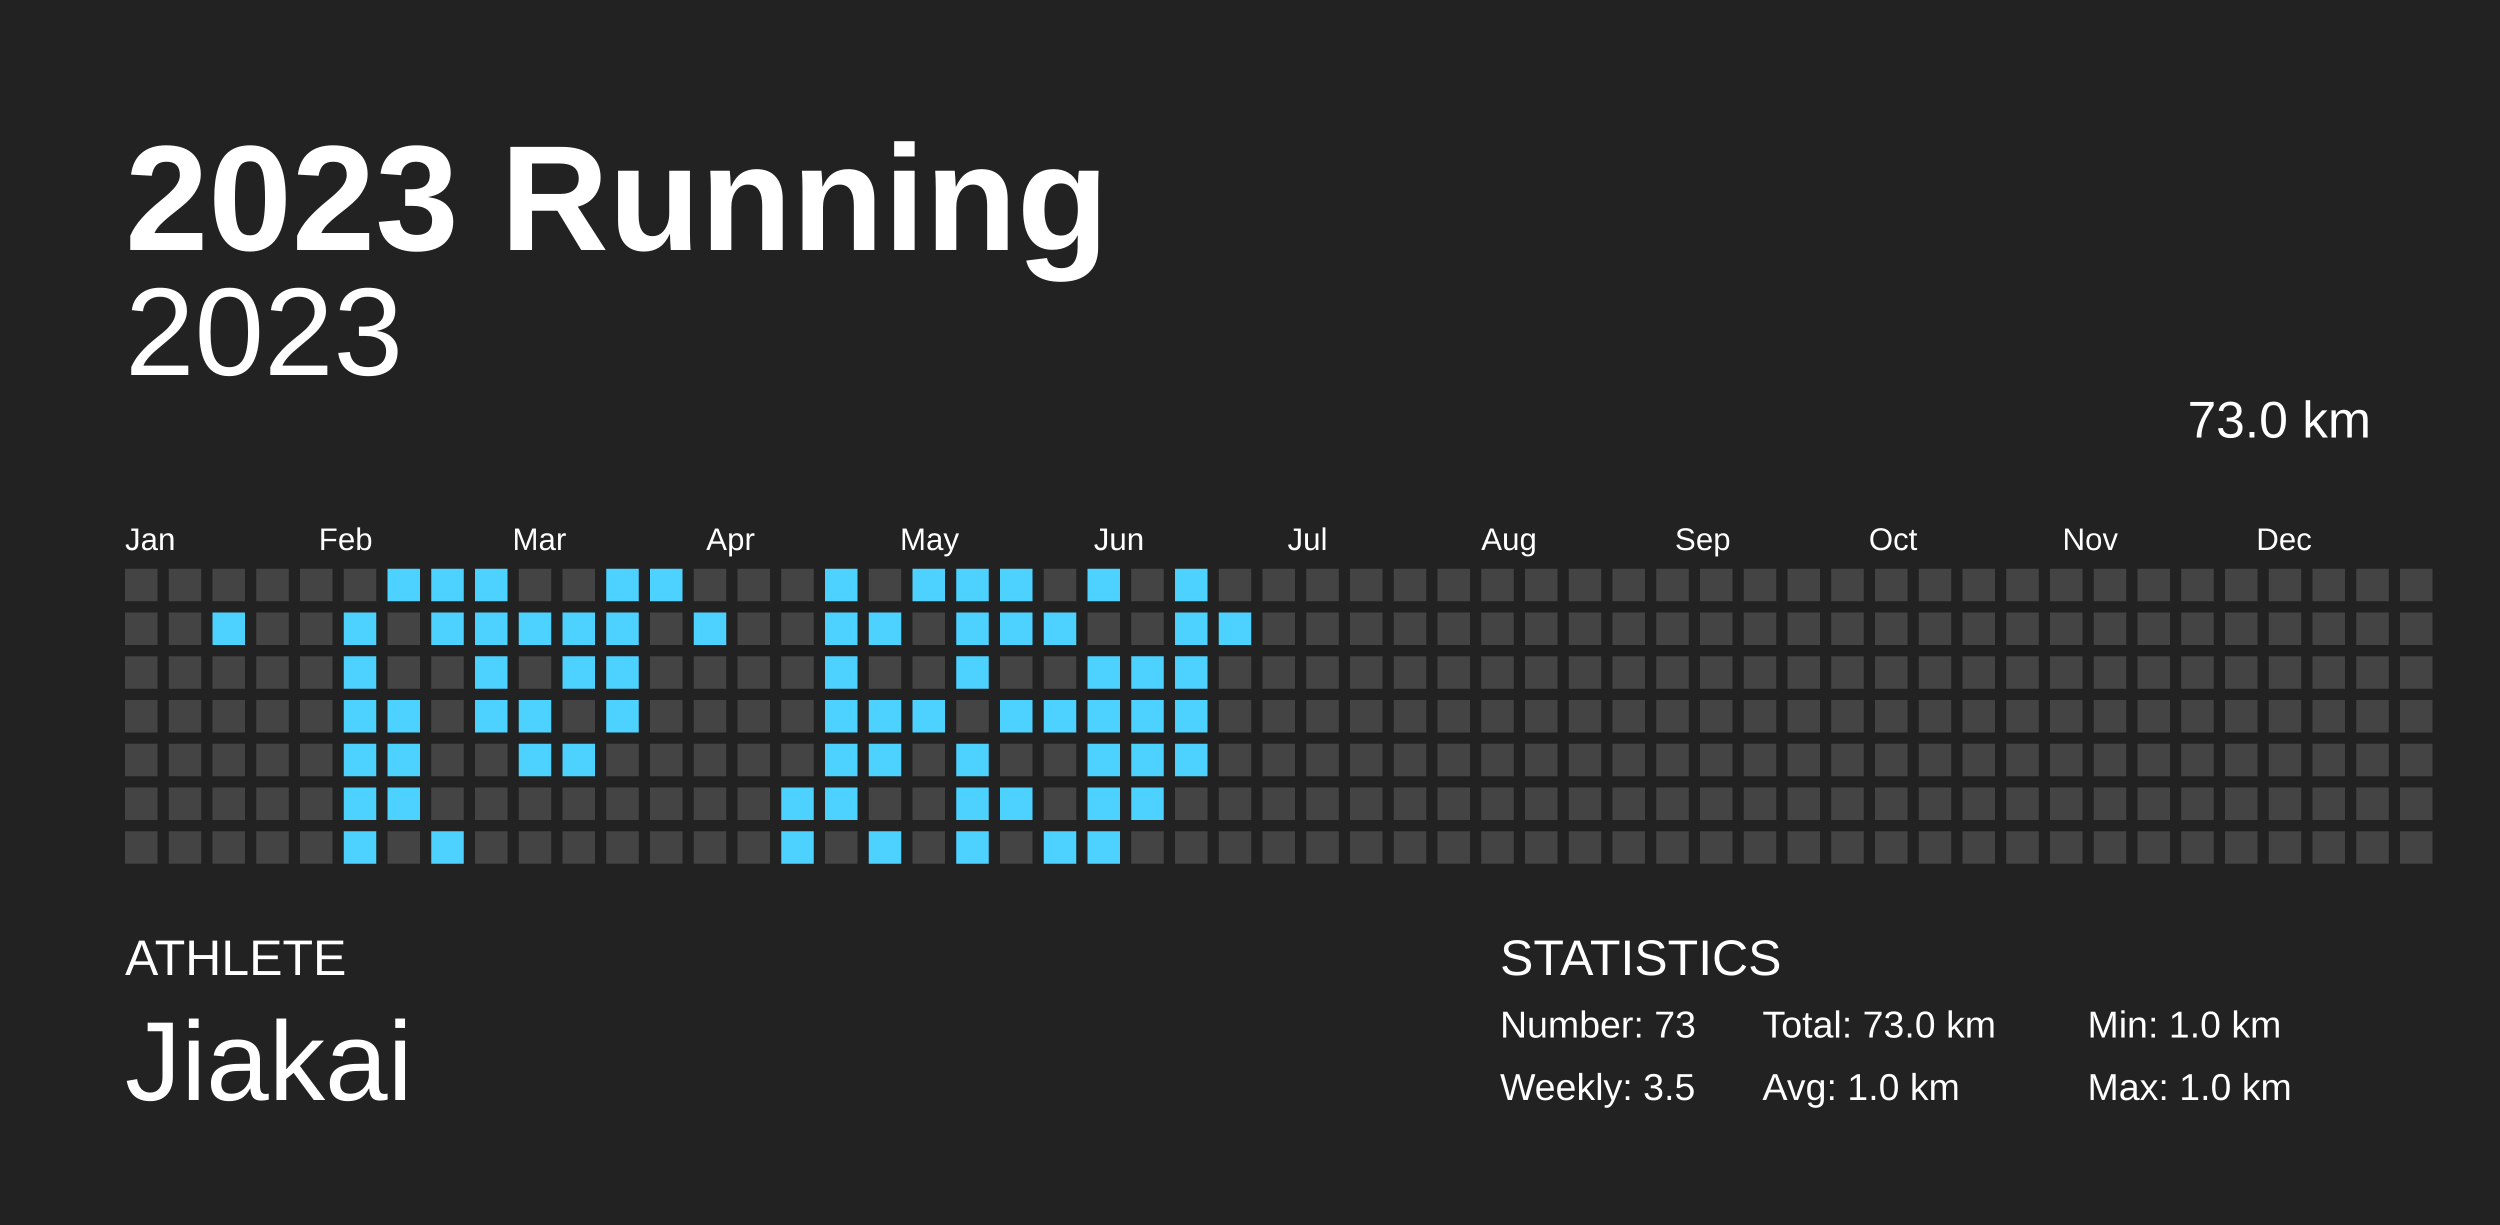
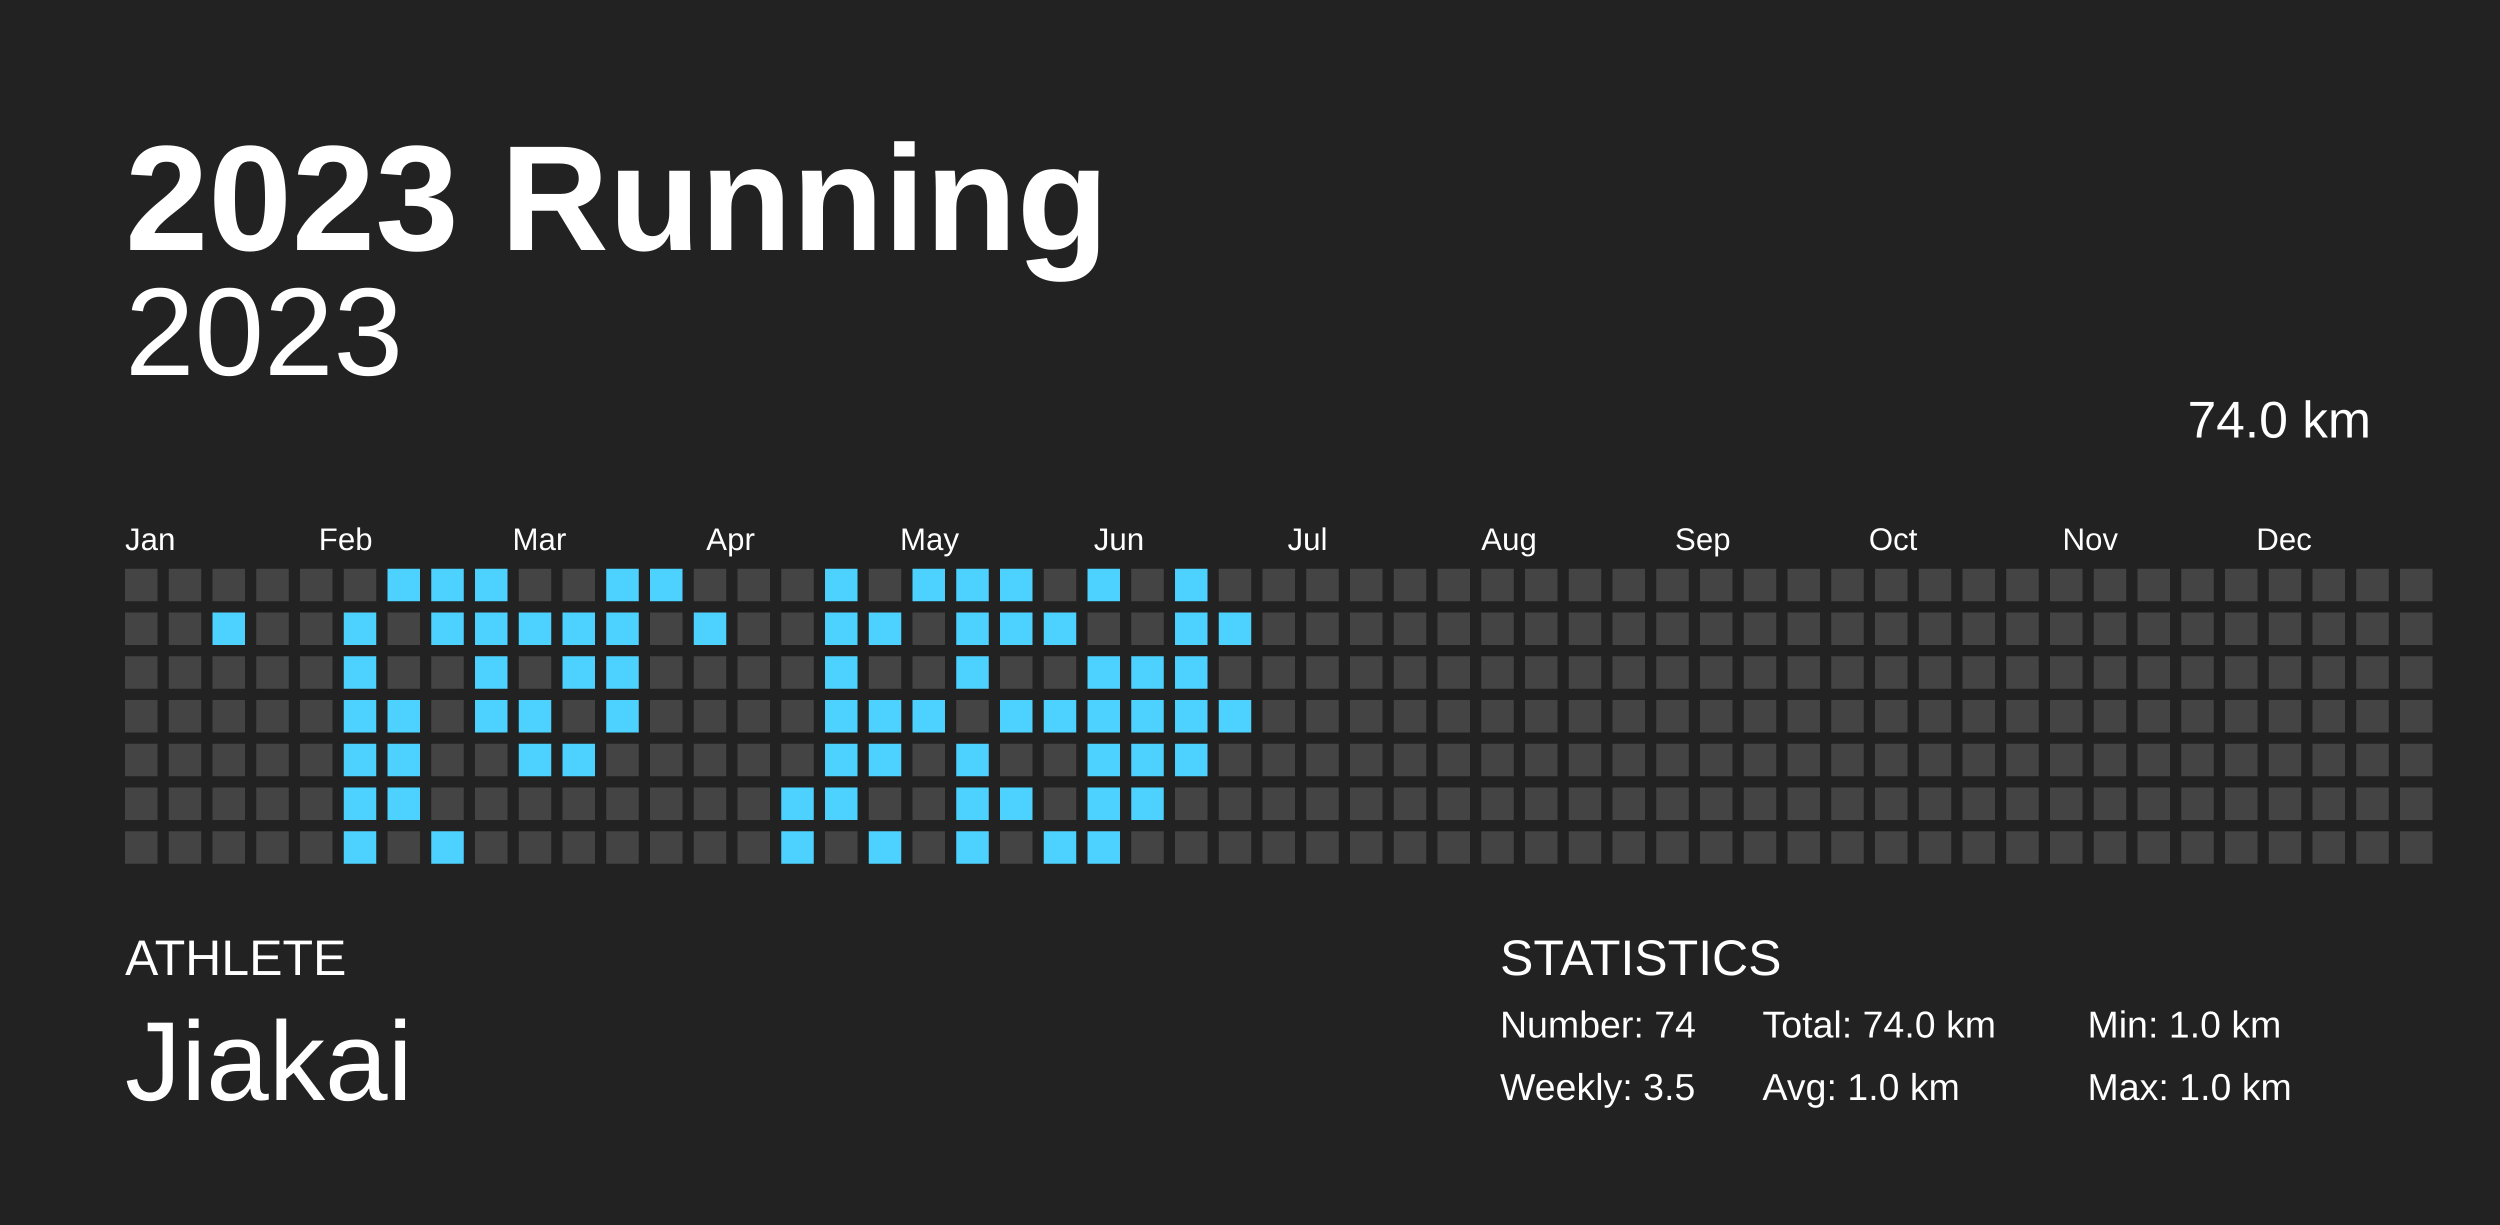
<svg xmlns="http://www.w3.org/2000/svg" baseProfile="full" height="98mm" version="1.1" viewBox="0,0,200,98" width="200mm">
  <defs />
  <rect fill="#222222" height="98" width="200" x="0" y="0" />
  <text fill="#FFFFFF" style="font-size:12px; font-family:Arial; font-weight:bold;" x="10" y="20">2023 Running</text>
  <text fill="#FFFFFF" style="font-size:4px; font-family:Arial" x="10" y="78">ATHLETE</text>
  <text fill="#FFFFFF" style="font-size:9px; font-family:Arial" x="10" y="88">Jiakai</text>
  <text fill="#FFFFFF" style="font-size:4px; font-family:Arial" x="120" y="78">STATISTICS</text>
-   <text fill="#FFFFFF" style="font-size:3px; font-family:Arial" x="120" y="83">Number: 73</text>
+   <text fill="#FFFFFF" style="font-size:3px; font-family:Arial" x="120" y="83">Number: 74</text>
  <text fill="#FFFFFF" style="font-size:3px; font-family:Arial" x="120" y="88">Weekly: 3.5</text>
-   <text fill="#FFFFFF" style="font-size:3px; font-family:Arial" x="141" y="83">Total: 73.0 km</text>
+   <text fill="#FFFFFF" style="font-size:3px; font-family:Arial" x="141" y="83">Total: 74.0 km</text>
  <text fill="#FFFFFF" style="font-size:3px; font-family:Arial" x="141" y="88">Avg: 1.0 km</text>
  <text fill="#FFFFFF" style="font-size:3px; font-family:Arial" x="167" y="83">Min: 1.0 km</text>
  <text fill="#FFFFFF" style="font-size:3px; font-family:Arial" x="167" y="88">Max: 1.0 km</text>
  <text alignment-baseline="hanging" fill="#FFFFFF" style="font-size:10.0px; font-family:Arial;" x="10" y="30">2023</text>
-   <text alignment-baseline="hanging" fill="#FFFFFF" style="font-size:4.125px; font-family:Arial;" x="175" y="35">73.0 km</text>
+   <text alignment-baseline="hanging" fill="#FFFFFF" style="font-size:4.125px; font-family:Arial;" x="175" y="35">74.0 km</text>
  <text fill="#FFFFFF" style="font-size:2.5px; font-family:Arial" x="10.0" y="44">Jan</text>
  <text fill="#FFFFFF" style="font-size:2.5px; font-family:Arial" x="25.5" y="44">Feb</text>
  <text fill="#FFFFFF" style="font-size:2.5px; font-family:Arial" x="41.0" y="44">Mar</text>
  <text fill="#FFFFFF" style="font-size:2.5px; font-family:Arial" x="56.5" y="44">Apr</text>
  <text fill="#FFFFFF" style="font-size:2.5px; font-family:Arial" x="72.0" y="44">May</text>
  <text fill="#FFFFFF" style="font-size:2.5px; font-family:Arial" x="87.5" y="44">Jun</text>
  <text fill="#FFFFFF" style="font-size:2.5px; font-family:Arial" x="103.0" y="44">Jul</text>
  <text fill="#FFFFFF" style="font-size:2.5px; font-family:Arial" x="118.5" y="44">Aug</text>
  <text fill="#FFFFFF" style="font-size:2.5px; font-family:Arial" x="134.0" y="44">Sep</text>
  <text fill="#FFFFFF" style="font-size:2.5px; font-family:Arial" x="149.5" y="44">Oct</text>
  <text fill="#FFFFFF" style="font-size:2.5px; font-family:Arial" x="165.0" y="44">Nov</text>
  <text fill="#FFFFFF" style="font-size:2.5px; font-family:Arial" x="180.5" y="44">Dec</text>
  <rect fill="#444444" height="2.6" width="2.6" x="10.0" y="45.5" />
  <rect fill="#444444" height="2.6" width="2.6" x="10.0" y="49.0" />
  <rect fill="#444444" height="2.6" width="2.6" x="10.0" y="52.5" />
  <rect fill="#444444" height="2.6" width="2.6" x="10.0" y="56.0" />
  <rect fill="#444444" height="2.6" width="2.6" x="10.0" y="59.5" />
  <rect fill="#444444" height="2.6" width="2.6" x="10.0" y="63.0" />
  <rect fill="#444444" height="2.6" width="2.6" x="10.0" y="66.5" />
  <rect fill="#444444" height="2.6" width="2.6" x="13.5" y="45.5" />
  <rect fill="#444444" height="2.6" width="2.6" x="13.5" y="49.0" />
  <rect fill="#444444" height="2.6" width="2.6" x="13.5" y="52.5" />
  <rect fill="#444444" height="2.6" width="2.6" x="13.5" y="56.0" />
  <rect fill="#444444" height="2.6" width="2.6" x="13.5" y="59.5" />
  <rect fill="#444444" height="2.6" width="2.6" x="13.5" y="63.0" />
  <rect fill="#444444" height="2.6" width="2.6" x="13.5" y="66.5" />
  <rect fill="#444444" height="2.6" width="2.6" x="17.0" y="45.5" />
  <rect fill="#4DD2FF" height="2.6" width="2.6" x="17.0" y="49.0" />
  <rect fill="#444444" height="2.6" width="2.6" x="17.0" y="52.5" />
  <rect fill="#444444" height="2.6" width="2.6" x="17.0" y="56.0" />
  <rect fill="#444444" height="2.6" width="2.6" x="17.0" y="59.5" />
  <rect fill="#444444" height="2.6" width="2.6" x="17.0" y="63.0" />
  <rect fill="#444444" height="2.6" width="2.6" x="17.0" y="66.5" />
  <rect fill="#444444" height="2.6" width="2.6" x="20.5" y="45.5" />
  <rect fill="#444444" height="2.6" width="2.6" x="20.5" y="49.0" />
  <rect fill="#444444" height="2.6" width="2.6" x="20.5" y="52.5" />
  <rect fill="#444444" height="2.6" width="2.6" x="20.5" y="56.0" />
  <rect fill="#444444" height="2.6" width="2.6" x="20.5" y="59.5" />
  <rect fill="#444444" height="2.6" width="2.6" x="20.5" y="63.0" />
  <rect fill="#444444" height="2.6" width="2.6" x="20.5" y="66.5" />
  <rect fill="#444444" height="2.6" width="2.6" x="24.0" y="45.5" />
  <rect fill="#444444" height="2.6" width="2.6" x="24.0" y="49.0" />
  <rect fill="#444444" height="2.6" width="2.6" x="24.0" y="52.5" />
  <rect fill="#444444" height="2.6" width="2.6" x="24.0" y="56.0" />
  <rect fill="#444444" height="2.6" width="2.6" x="24.0" y="59.5" />
  <rect fill="#444444" height="2.6" width="2.6" x="24.0" y="63.0" />
  <rect fill="#444444" height="2.6" width="2.6" x="24.0" y="66.5" />
  <rect fill="#444444" height="2.6" width="2.6" x="27.5" y="45.5" />
  <rect fill="#4DD2FF" height="2.6" width="2.6" x="27.5" y="49.0" />
  <rect fill="#4DD2FF" height="2.6" width="2.6" x="27.5" y="52.5" />
  <rect fill="#4DD2FF" height="2.6" width="2.6" x="27.5" y="56.0" />
  <rect fill="#4DD2FF" height="2.6" width="2.6" x="27.5" y="59.5" />
  <rect fill="#4DD2FF" height="2.6" width="2.6" x="27.5" y="63.0" />
  <rect fill="#4DD2FF" height="2.6" width="2.6" x="27.5" y="66.5" />
  <rect fill="#4DD2FF" height="2.6" width="2.6" x="31.0" y="45.5" />
  <rect fill="#444444" height="2.6" width="2.6" x="31.0" y="49.0" />
  <rect fill="#444444" height="2.6" width="2.6" x="31.0" y="52.5" />
  <rect fill="#4DD2FF" height="2.6" width="2.6" x="31.0" y="56.0" />
  <rect fill="#4DD2FF" height="2.6" width="2.6" x="31.0" y="59.5" />
  <rect fill="#4DD2FF" height="2.6" width="2.6" x="31.0" y="63.0" />
  <rect fill="#444444" height="2.6" width="2.6" x="31.0" y="66.5" />
  <rect fill="#4DD2FF" height="2.6" width="2.6" x="34.5" y="45.5" />
  <rect fill="#4DD2FF" height="2.6" width="2.6" x="34.5" y="49.0" />
  <rect fill="#444444" height="2.6" width="2.6" x="34.5" y="52.5" />
  <rect fill="#444444" height="2.6" width="2.6" x="34.5" y="56.0" />
  <rect fill="#444444" height="2.6" width="2.6" x="34.5" y="59.5" />
  <rect fill="#444444" height="2.6" width="2.6" x="34.5" y="63.0" />
  <rect fill="#4DD2FF" height="2.6" width="2.6" x="34.5" y="66.5" />
  <rect fill="#4DD2FF" height="2.6" width="2.6" x="38.0" y="45.5" />
  <rect fill="#4DD2FF" height="2.6" width="2.6" x="38.0" y="49.0" />
  <rect fill="#4DD2FF" height="2.6" width="2.6" x="38.0" y="52.5" />
  <rect fill="#4DD2FF" height="2.6" width="2.6" x="38.0" y="56.0" />
  <rect fill="#444444" height="2.6" width="2.6" x="38.0" y="59.5" />
  <rect fill="#444444" height="2.6" width="2.6" x="38.0" y="63.0" />
  <rect fill="#444444" height="2.6" width="2.6" x="38.0" y="66.5" />
  <rect fill="#444444" height="2.6" width="2.6" x="41.5" y="45.5" />
  <rect fill="#4DD2FF" height="2.6" width="2.6" x="41.5" y="49.0" />
  <rect fill="#444444" height="2.6" width="2.6" x="41.5" y="52.5" />
  <rect fill="#4DD2FF" height="2.6" width="2.6" x="41.5" y="56.0" />
  <rect fill="#4DD2FF" height="2.6" width="2.6" x="41.5" y="59.5" />
  <rect fill="#444444" height="2.6" width="2.6" x="41.5" y="63.0" />
  <rect fill="#444444" height="2.6" width="2.6" x="41.5" y="66.5" />
  <rect fill="#444444" height="2.6" width="2.6" x="45.0" y="45.5" />
  <rect fill="#4DD2FF" height="2.6" width="2.6" x="45.0" y="49.0" />
  <rect fill="#4DD2FF" height="2.6" width="2.6" x="45.0" y="52.5" />
  <rect fill="#444444" height="2.6" width="2.6" x="45.0" y="56.0" />
  <rect fill="#4DD2FF" height="2.6" width="2.6" x="45.0" y="59.5" />
  <rect fill="#444444" height="2.6" width="2.6" x="45.0" y="63.0" />
  <rect fill="#444444" height="2.6" width="2.6" x="45.0" y="66.5" />
  <rect fill="#4DD2FF" height="2.6" width="2.6" x="48.5" y="45.5" />
  <rect fill="#4DD2FF" height="2.6" width="2.6" x="48.5" y="49.0" />
  <rect fill="#4DD2FF" height="2.6" width="2.6" x="48.5" y="52.5" />
  <rect fill="#4DD2FF" height="2.6" width="2.6" x="48.5" y="56.0" />
  <rect fill="#444444" height="2.6" width="2.6" x="48.5" y="59.5" />
  <rect fill="#444444" height="2.6" width="2.6" x="48.5" y="63.0" />
  <rect fill="#444444" height="2.6" width="2.6" x="48.5" y="66.5" />
  <rect fill="#4DD2FF" height="2.6" width="2.6" x="52.0" y="45.5" />
  <rect fill="#444444" height="2.6" width="2.6" x="52.0" y="49.0" />
  <rect fill="#444444" height="2.6" width="2.6" x="52.0" y="52.5" />
  <rect fill="#444444" height="2.6" width="2.6" x="52.0" y="56.0" />
  <rect fill="#444444" height="2.6" width="2.6" x="52.0" y="59.5" />
  <rect fill="#444444" height="2.6" width="2.6" x="52.0" y="63.0" />
  <rect fill="#444444" height="2.6" width="2.6" x="52.0" y="66.5" />
  <rect fill="#444444" height="2.6" width="2.6" x="55.5" y="45.5" />
  <rect fill="#4DD2FF" height="2.6" width="2.6" x="55.5" y="49.0" />
  <rect fill="#444444" height="2.6" width="2.6" x="55.5" y="52.5" />
  <rect fill="#444444" height="2.6" width="2.6" x="55.5" y="56.0" />
  <rect fill="#444444" height="2.6" width="2.6" x="55.5" y="59.5" />
  <rect fill="#444444" height="2.6" width="2.6" x="55.5" y="63.0" />
  <rect fill="#444444" height="2.6" width="2.6" x="55.5" y="66.5" />
  <rect fill="#444444" height="2.6" width="2.6" x="59.0" y="45.5" />
  <rect fill="#444444" height="2.6" width="2.6" x="59.0" y="49.0" />
  <rect fill="#444444" height="2.6" width="2.6" x="59.0" y="52.5" />
  <rect fill="#444444" height="2.6" width="2.6" x="59.0" y="56.0" />
  <rect fill="#444444" height="2.6" width="2.6" x="59.0" y="59.5" />
  <rect fill="#444444" height="2.6" width="2.6" x="59.0" y="63.0" />
  <rect fill="#444444" height="2.6" width="2.6" x="59.0" y="66.5" />
  <rect fill="#444444" height="2.6" width="2.6" x="62.5" y="45.5" />
  <rect fill="#444444" height="2.6" width="2.6" x="62.5" y="49.0" />
  <rect fill="#444444" height="2.6" width="2.6" x="62.5" y="52.5" />
  <rect fill="#444444" height="2.6" width="2.6" x="62.5" y="56.0" />
  <rect fill="#444444" height="2.6" width="2.6" x="62.5" y="59.5" />
  <rect fill="#4DD2FF" height="2.6" width="2.6" x="62.5" y="63.0" />
  <rect fill="#4DD2FF" height="2.6" width="2.6" x="62.5" y="66.5" />
  <rect fill="#4DD2FF" height="2.6" width="2.6" x="66.0" y="45.5" />
  <rect fill="#4DD2FF" height="2.6" width="2.6" x="66.0" y="49.0" />
  <rect fill="#4DD2FF" height="2.6" width="2.6" x="66.0" y="52.5" />
  <rect fill="#4DD2FF" height="2.6" width="2.6" x="66.0" y="56.0" />
  <rect fill="#4DD2FF" height="2.6" width="2.6" x="66.0" y="59.5" />
  <rect fill="#4DD2FF" height="2.6" width="2.6" x="66.0" y="63.0" />
  <rect fill="#444444" height="2.6" width="2.6" x="66.0" y="66.5" />
  <rect fill="#444444" height="2.6" width="2.6" x="69.5" y="45.5" />
  <rect fill="#4DD2FF" height="2.6" width="2.6" x="69.5" y="49.0" />
  <rect fill="#444444" height="2.6" width="2.6" x="69.5" y="52.5" />
  <rect fill="#4DD2FF" height="2.6" width="2.6" x="69.5" y="56.0" />
  <rect fill="#4DD2FF" height="2.6" width="2.6" x="69.5" y="59.5" />
  <rect fill="#444444" height="2.6" width="2.6" x="69.5" y="63.0" />
  <rect fill="#4DD2FF" height="2.6" width="2.6" x="69.5" y="66.5" />
  <rect fill="#4DD2FF" height="2.6" width="2.6" x="73.0" y="45.5" />
  <rect fill="#444444" height="2.6" width="2.6" x="73.0" y="49.0" />
  <rect fill="#444444" height="2.6" width="2.6" x="73.0" y="52.5" />
  <rect fill="#4DD2FF" height="2.6" width="2.6" x="73.0" y="56.0" />
  <rect fill="#444444" height="2.6" width="2.6" x="73.0" y="59.5" />
  <rect fill="#444444" height="2.6" width="2.6" x="73.0" y="63.0" />
  <rect fill="#444444" height="2.6" width="2.6" x="73.0" y="66.5" />
  <rect fill="#4DD2FF" height="2.6" width="2.6" x="76.5" y="45.5" />
  <rect fill="#4DD2FF" height="2.6" width="2.6" x="76.5" y="49.0" />
  <rect fill="#4DD2FF" height="2.6" width="2.6" x="76.5" y="52.5" />
  <rect fill="#444444" height="2.6" width="2.6" x="76.5" y="56.0" />
  <rect fill="#4DD2FF" height="2.6" width="2.6" x="76.5" y="59.5" />
  <rect fill="#4DD2FF" height="2.6" width="2.6" x="76.5" y="63.0" />
  <rect fill="#4DD2FF" height="2.6" width="2.6" x="76.5" y="66.5" />
  <rect fill="#4DD2FF" height="2.6" width="2.6" x="80.0" y="45.5" />
  <rect fill="#4DD2FF" height="2.6" width="2.6" x="80.0" y="49.0" />
  <rect fill="#444444" height="2.6" width="2.6" x="80.0" y="52.5" />
  <rect fill="#4DD2FF" height="2.6" width="2.6" x="80.0" y="56.0" />
  <rect fill="#444444" height="2.6" width="2.6" x="80.0" y="59.5" />
  <rect fill="#4DD2FF" height="2.6" width="2.6" x="80.0" y="63.0" />
  <rect fill="#444444" height="2.6" width="2.6" x="80.0" y="66.5" />
  <rect fill="#444444" height="2.6" width="2.6" x="83.5" y="45.5" />
  <rect fill="#4DD2FF" height="2.6" width="2.6" x="83.5" y="49.0" />
  <rect fill="#444444" height="2.6" width="2.6" x="83.5" y="52.5" />
  <rect fill="#4DD2FF" height="2.6" width="2.6" x="83.5" y="56.0" />
  <rect fill="#444444" height="2.6" width="2.6" x="83.5" y="59.5" />
  <rect fill="#444444" height="2.6" width="2.6" x="83.5" y="63.0" />
  <rect fill="#4DD2FF" height="2.6" width="2.6" x="83.5" y="66.5" />
  <rect fill="#4DD2FF" height="2.6" width="2.6" x="87.0" y="45.5" />
  <rect fill="#444444" height="2.6" width="2.6" x="87.0" y="49.0" />
  <rect fill="#4DD2FF" height="2.6" width="2.6" x="87.0" y="52.5" />
  <rect fill="#4DD2FF" height="2.6" width="2.6" x="87.0" y="56.0" />
  <rect fill="#4DD2FF" height="2.6" width="2.6" x="87.0" y="59.5" />
  <rect fill="#4DD2FF" height="2.6" width="2.6" x="87.0" y="63.0" />
  <rect fill="#4DD2FF" height="2.6" width="2.6" x="87.0" y="66.5" />
  <rect fill="#444444" height="2.6" width="2.6" x="90.5" y="45.5" />
  <rect fill="#444444" height="2.6" width="2.6" x="90.5" y="49.0" />
  <rect fill="#4DD2FF" height="2.6" width="2.6" x="90.5" y="52.5" />
  <rect fill="#4DD2FF" height="2.6" width="2.6" x="90.5" y="56.0" />
  <rect fill="#4DD2FF" height="2.6" width="2.6" x="90.5" y="59.5" />
  <rect fill="#4DD2FF" height="2.6" width="2.6" x="90.5" y="63.0" />
  <rect fill="#444444" height="2.6" width="2.6" x="90.5" y="66.5" />
  <rect fill="#4DD2FF" height="2.6" width="2.6" x="94.0" y="45.5" />
  <rect fill="#4DD2FF" height="2.6" width="2.6" x="94.0" y="49.0" />
  <rect fill="#4DD2FF" height="2.6" width="2.6" x="94.0" y="52.5" />
  <rect fill="#4DD2FF" height="2.6" width="2.6" x="94.0" y="56.0" />
  <rect fill="#4DD2FF" height="2.6" width="2.6" x="94.0" y="59.5" />
  <rect fill="#444444" height="2.6" width="2.6" x="94.0" y="63.0" />
  <rect fill="#444444" height="2.6" width="2.6" x="94.0" y="66.5" />
  <rect fill="#444444" height="2.6" width="2.6" x="97.5" y="45.5" />
  <rect fill="#4DD2FF" height="2.6" width="2.6" x="97.5" y="49.0" />
  <rect fill="#444444" height="2.6" width="2.6" x="97.5" y="52.5" />
-   <rect fill="#444444" height="2.6" width="2.6" x="97.5" y="56.0" />
+   <rect fill="#4DD2FF" height="2.6" width="2.6" x="97.5" y="56.0" />
  <rect fill="#444444" height="2.6" width="2.6" x="97.5" y="59.5" />
  <rect fill="#444444" height="2.6" width="2.6" x="97.5" y="63.0" />
  <rect fill="#444444" height="2.6" width="2.6" x="97.5" y="66.5" />
  <rect fill="#444444" height="2.6" width="2.6" x="101.0" y="45.5" />
  <rect fill="#444444" height="2.6" width="2.6" x="101.0" y="49.0" />
  <rect fill="#444444" height="2.6" width="2.6" x="101.0" y="52.5" />
  <rect fill="#444444" height="2.6" width="2.6" x="101.0" y="56.0" />
  <rect fill="#444444" height="2.6" width="2.6" x="101.0" y="59.5" />
  <rect fill="#444444" height="2.6" width="2.6" x="101.0" y="63.0" />
  <rect fill="#444444" height="2.6" width="2.6" x="101.0" y="66.5" />
  <rect fill="#444444" height="2.6" width="2.6" x="104.5" y="45.5" />
  <rect fill="#444444" height="2.6" width="2.6" x="104.5" y="49.0" />
  <rect fill="#444444" height="2.6" width="2.6" x="104.5" y="52.5" />
  <rect fill="#444444" height="2.6" width="2.6" x="104.5" y="56.0" />
  <rect fill="#444444" height="2.6" width="2.6" x="104.5" y="59.5" />
  <rect fill="#444444" height="2.6" width="2.6" x="104.5" y="63.0" />
  <rect fill="#444444" height="2.6" width="2.6" x="104.5" y="66.5" />
  <rect fill="#444444" height="2.6" width="2.6" x="108.0" y="45.5" />
  <rect fill="#444444" height="2.6" width="2.6" x="108.0" y="49.0" />
  <rect fill="#444444" height="2.6" width="2.6" x="108.0" y="52.5" />
  <rect fill="#444444" height="2.6" width="2.6" x="108.0" y="56.0" />
  <rect fill="#444444" height="2.6" width="2.6" x="108.0" y="59.5" />
  <rect fill="#444444" height="2.6" width="2.6" x="108.0" y="63.0" />
  <rect fill="#444444" height="2.6" width="2.6" x="108.0" y="66.5" />
  <rect fill="#444444" height="2.6" width="2.6" x="111.5" y="45.5" />
  <rect fill="#444444" height="2.6" width="2.6" x="111.5" y="49.0" />
  <rect fill="#444444" height="2.6" width="2.6" x="111.5" y="52.5" />
  <rect fill="#444444" height="2.6" width="2.6" x="111.5" y="56.0" />
  <rect fill="#444444" height="2.6" width="2.6" x="111.5" y="59.5" />
  <rect fill="#444444" height="2.6" width="2.6" x="111.5" y="63.0" />
  <rect fill="#444444" height="2.6" width="2.6" x="111.5" y="66.5" />
  <rect fill="#444444" height="2.6" width="2.6" x="115.0" y="45.5" />
  <rect fill="#444444" height="2.6" width="2.6" x="115.0" y="49.0" />
  <rect fill="#444444" height="2.6" width="2.6" x="115.0" y="52.5" />
  <rect fill="#444444" height="2.6" width="2.6" x="115.0" y="56.0" />
  <rect fill="#444444" height="2.6" width="2.6" x="115.0" y="59.5" />
  <rect fill="#444444" height="2.6" width="2.6" x="115.0" y="63.0" />
  <rect fill="#444444" height="2.6" width="2.6" x="115.0" y="66.5" />
  <rect fill="#444444" height="2.6" width="2.6" x="118.5" y="45.5" />
  <rect fill="#444444" height="2.6" width="2.6" x="118.5" y="49.0" />
  <rect fill="#444444" height="2.6" width="2.6" x="118.5" y="52.5" />
  <rect fill="#444444" height="2.6" width="2.6" x="118.5" y="56.0" />
  <rect fill="#444444" height="2.6" width="2.6" x="118.5" y="59.5" />
  <rect fill="#444444" height="2.6" width="2.6" x="118.5" y="63.0" />
  <rect fill="#444444" height="2.6" width="2.6" x="118.5" y="66.5" />
  <rect fill="#444444" height="2.6" width="2.6" x="122.0" y="45.5" />
  <rect fill="#444444" height="2.6" width="2.6" x="122.0" y="49.0" />
  <rect fill="#444444" height="2.6" width="2.6" x="122.0" y="52.5" />
  <rect fill="#444444" height="2.6" width="2.6" x="122.0" y="56.0" />
  <rect fill="#444444" height="2.6" width="2.6" x="122.0" y="59.5" />
  <rect fill="#444444" height="2.6" width="2.6" x="122.0" y="63.0" />
  <rect fill="#444444" height="2.6" width="2.6" x="122.0" y="66.5" />
  <rect fill="#444444" height="2.6" width="2.6" x="125.5" y="45.5" />
  <rect fill="#444444" height="2.6" width="2.6" x="125.5" y="49.0" />
  <rect fill="#444444" height="2.6" width="2.6" x="125.5" y="52.5" />
  <rect fill="#444444" height="2.6" width="2.6" x="125.5" y="56.0" />
  <rect fill="#444444" height="2.6" width="2.6" x="125.5" y="59.5" />
  <rect fill="#444444" height="2.6" width="2.6" x="125.5" y="63.0" />
  <rect fill="#444444" height="2.6" width="2.6" x="125.5" y="66.5" />
  <rect fill="#444444" height="2.6" width="2.6" x="129.0" y="45.5" />
  <rect fill="#444444" height="2.6" width="2.6" x="129.0" y="49.0" />
  <rect fill="#444444" height="2.6" width="2.6" x="129.0" y="52.5" />
  <rect fill="#444444" height="2.6" width="2.6" x="129.0" y="56.0" />
  <rect fill="#444444" height="2.6" width="2.6" x="129.0" y="59.5" />
  <rect fill="#444444" height="2.6" width="2.6" x="129.0" y="63.0" />
  <rect fill="#444444" height="2.6" width="2.6" x="129.0" y="66.5" />
  <rect fill="#444444" height="2.6" width="2.6" x="132.5" y="45.5" />
  <rect fill="#444444" height="2.6" width="2.6" x="132.5" y="49.0" />
  <rect fill="#444444" height="2.6" width="2.6" x="132.5" y="52.5" />
  <rect fill="#444444" height="2.6" width="2.6" x="132.5" y="56.0" />
  <rect fill="#444444" height="2.6" width="2.6" x="132.5" y="59.5" />
  <rect fill="#444444" height="2.6" width="2.6" x="132.5" y="63.0" />
  <rect fill="#444444" height="2.6" width="2.6" x="132.5" y="66.5" />
  <rect fill="#444444" height="2.6" width="2.6" x="136.0" y="45.5" />
  <rect fill="#444444" height="2.6" width="2.6" x="136.0" y="49.0" />
  <rect fill="#444444" height="2.6" width="2.6" x="136.0" y="52.5" />
  <rect fill="#444444" height="2.6" width="2.6" x="136.0" y="56.0" />
  <rect fill="#444444" height="2.6" width="2.6" x="136.0" y="59.5" />
  <rect fill="#444444" height="2.6" width="2.6" x="136.0" y="63.0" />
  <rect fill="#444444" height="2.6" width="2.6" x="136.0" y="66.5" />
  <rect fill="#444444" height="2.6" width="2.6" x="139.5" y="45.5" />
  <rect fill="#444444" height="2.6" width="2.6" x="139.5" y="49.0" />
  <rect fill="#444444" height="2.6" width="2.6" x="139.5" y="52.5" />
  <rect fill="#444444" height="2.6" width="2.6" x="139.5" y="56.0" />
  <rect fill="#444444" height="2.6" width="2.6" x="139.5" y="59.5" />
  <rect fill="#444444" height="2.6" width="2.6" x="139.5" y="63.0" />
  <rect fill="#444444" height="2.6" width="2.6" x="139.5" y="66.5" />
  <rect fill="#444444" height="2.6" width="2.6" x="143.0" y="45.5" />
  <rect fill="#444444" height="2.6" width="2.6" x="143.0" y="49.0" />
  <rect fill="#444444" height="2.6" width="2.6" x="143.0" y="52.5" />
  <rect fill="#444444" height="2.6" width="2.6" x="143.0" y="56.0" />
  <rect fill="#444444" height="2.6" width="2.6" x="143.0" y="59.5" />
  <rect fill="#444444" height="2.6" width="2.6" x="143.0" y="63.0" />
  <rect fill="#444444" height="2.6" width="2.6" x="143.0" y="66.5" />
  <rect fill="#444444" height="2.6" width="2.6" x="146.5" y="45.5" />
  <rect fill="#444444" height="2.6" width="2.6" x="146.5" y="49.0" />
  <rect fill="#444444" height="2.6" width="2.6" x="146.5" y="52.5" />
  <rect fill="#444444" height="2.6" width="2.6" x="146.5" y="56.0" />
  <rect fill="#444444" height="2.6" width="2.6" x="146.5" y="59.5" />
  <rect fill="#444444" height="2.6" width="2.6" x="146.5" y="63.0" />
  <rect fill="#444444" height="2.6" width="2.6" x="146.5" y="66.5" />
  <rect fill="#444444" height="2.6" width="2.6" x="150.0" y="45.5" />
  <rect fill="#444444" height="2.6" width="2.6" x="150.0" y="49.0" />
  <rect fill="#444444" height="2.6" width="2.6" x="150.0" y="52.5" />
  <rect fill="#444444" height="2.6" width="2.6" x="150.0" y="56.0" />
  <rect fill="#444444" height="2.6" width="2.6" x="150.0" y="59.5" />
  <rect fill="#444444" height="2.6" width="2.6" x="150.0" y="63.0" />
  <rect fill="#444444" height="2.6" width="2.6" x="150.0" y="66.5" />
  <rect fill="#444444" height="2.6" width="2.6" x="153.5" y="45.5" />
  <rect fill="#444444" height="2.6" width="2.6" x="153.5" y="49.0" />
  <rect fill="#444444" height="2.6" width="2.6" x="153.5" y="52.5" />
  <rect fill="#444444" height="2.6" width="2.6" x="153.5" y="56.0" />
  <rect fill="#444444" height="2.6" width="2.6" x="153.5" y="59.5" />
  <rect fill="#444444" height="2.6" width="2.6" x="153.5" y="63.0" />
  <rect fill="#444444" height="2.6" width="2.6" x="153.5" y="66.5" />
  <rect fill="#444444" height="2.6" width="2.6" x="157.0" y="45.5" />
  <rect fill="#444444" height="2.6" width="2.6" x="157.0" y="49.0" />
  <rect fill="#444444" height="2.6" width="2.6" x="157.0" y="52.5" />
  <rect fill="#444444" height="2.6" width="2.6" x="157.0" y="56.0" />
  <rect fill="#444444" height="2.6" width="2.6" x="157.0" y="59.5" />
  <rect fill="#444444" height="2.6" width="2.6" x="157.0" y="63.0" />
  <rect fill="#444444" height="2.6" width="2.6" x="157.0" y="66.5" />
  <rect fill="#444444" height="2.6" width="2.6" x="160.5" y="45.5" />
  <rect fill="#444444" height="2.6" width="2.6" x="160.5" y="49.0" />
  <rect fill="#444444" height="2.6" width="2.6" x="160.5" y="52.5" />
  <rect fill="#444444" height="2.6" width="2.6" x="160.5" y="56.0" />
  <rect fill="#444444" height="2.6" width="2.6" x="160.5" y="59.5" />
  <rect fill="#444444" height="2.6" width="2.6" x="160.5" y="63.0" />
  <rect fill="#444444" height="2.6" width="2.6" x="160.5" y="66.5" />
  <rect fill="#444444" height="2.6" width="2.6" x="164.0" y="45.5" />
  <rect fill="#444444" height="2.6" width="2.6" x="164.0" y="49.0" />
  <rect fill="#444444" height="2.6" width="2.6" x="164.0" y="52.5" />
  <rect fill="#444444" height="2.6" width="2.6" x="164.0" y="56.0" />
  <rect fill="#444444" height="2.6" width="2.6" x="164.0" y="59.5" />
  <rect fill="#444444" height="2.6" width="2.6" x="164.0" y="63.0" />
  <rect fill="#444444" height="2.6" width="2.6" x="164.0" y="66.5" />
  <rect fill="#444444" height="2.6" width="2.6" x="167.5" y="45.5" />
  <rect fill="#444444" height="2.6" width="2.6" x="167.5" y="49.0" />
  <rect fill="#444444" height="2.6" width="2.6" x="167.5" y="52.5" />
  <rect fill="#444444" height="2.6" width="2.6" x="167.5" y="56.0" />
  <rect fill="#444444" height="2.6" width="2.6" x="167.5" y="59.5" />
  <rect fill="#444444" height="2.6" width="2.6" x="167.5" y="63.0" />
  <rect fill="#444444" height="2.6" width="2.6" x="167.5" y="66.5" />
  <rect fill="#444444" height="2.6" width="2.6" x="171.0" y="45.5" />
  <rect fill="#444444" height="2.6" width="2.6" x="171.0" y="49.0" />
  <rect fill="#444444" height="2.6" width="2.6" x="171.0" y="52.5" />
  <rect fill="#444444" height="2.6" width="2.6" x="171.0" y="56.0" />
  <rect fill="#444444" height="2.6" width="2.6" x="171.0" y="59.5" />
  <rect fill="#444444" height="2.6" width="2.6" x="171.0" y="63.0" />
  <rect fill="#444444" height="2.6" width="2.6" x="171.0" y="66.5" />
  <rect fill="#444444" height="2.6" width="2.6" x="174.5" y="45.5" />
  <rect fill="#444444" height="2.6" width="2.6" x="174.5" y="49.0" />
  <rect fill="#444444" height="2.6" width="2.6" x="174.5" y="52.5" />
  <rect fill="#444444" height="2.6" width="2.6" x="174.5" y="56.0" />
  <rect fill="#444444" height="2.6" width="2.6" x="174.5" y="59.5" />
  <rect fill="#444444" height="2.6" width="2.6" x="174.5" y="63.0" />
  <rect fill="#444444" height="2.6" width="2.6" x="174.5" y="66.5" />
  <rect fill="#444444" height="2.6" width="2.6" x="178.0" y="45.5" />
  <rect fill="#444444" height="2.6" width="2.6" x="178.0" y="49.0" />
  <rect fill="#444444" height="2.6" width="2.6" x="178.0" y="52.5" />
  <rect fill="#444444" height="2.6" width="2.6" x="178.0" y="56.0" />
  <rect fill="#444444" height="2.6" width="2.6" x="178.0" y="59.5" />
  <rect fill="#444444" height="2.6" width="2.6" x="178.0" y="63.0" />
  <rect fill="#444444" height="2.6" width="2.6" x="178.0" y="66.5" />
  <rect fill="#444444" height="2.6" width="2.6" x="181.5" y="45.5" />
  <rect fill="#444444" height="2.6" width="2.6" x="181.5" y="49.0" />
  <rect fill="#444444" height="2.6" width="2.6" x="181.5" y="52.5" />
  <rect fill="#444444" height="2.6" width="2.6" x="181.5" y="56.0" />
  <rect fill="#444444" height="2.6" width="2.6" x="181.5" y="59.5" />
  <rect fill="#444444" height="2.6" width="2.6" x="181.5" y="63.0" />
  <rect fill="#444444" height="2.6" width="2.6" x="181.5" y="66.5" />
  <rect fill="#444444" height="2.6" width="2.6" x="185.0" y="45.5" />
  <rect fill="#444444" height="2.6" width="2.6" x="185.0" y="49.0" />
  <rect fill="#444444" height="2.6" width="2.6" x="185.0" y="52.5" />
  <rect fill="#444444" height="2.6" width="2.6" x="185.0" y="56.0" />
  <rect fill="#444444" height="2.6" width="2.6" x="185.0" y="59.5" />
  <rect fill="#444444" height="2.6" width="2.6" x="185.0" y="63.0" />
  <rect fill="#444444" height="2.6" width="2.6" x="185.0" y="66.5" />
  <rect fill="#444444" height="2.6" width="2.6" x="188.5" y="45.5" />
  <rect fill="#444444" height="2.6" width="2.6" x="188.5" y="49.0" />
  <rect fill="#444444" height="2.6" width="2.6" x="188.5" y="52.5" />
  <rect fill="#444444" height="2.6" width="2.6" x="188.5" y="56.0" />
  <rect fill="#444444" height="2.6" width="2.6" x="188.5" y="59.5" />
  <rect fill="#444444" height="2.6" width="2.6" x="188.5" y="63.0" />
  <rect fill="#444444" height="2.6" width="2.6" x="188.5" y="66.5" />
  <rect fill="#444444" height="2.6" width="2.6" x="192.0" y="45.5" />
  <rect fill="#444444" height="2.6" width="2.6" x="192.0" y="49.0" />
  <rect fill="#444444" height="2.6" width="2.6" x="192.0" y="52.5" />
  <rect fill="#444444" height="2.6" width="2.6" x="192.0" y="56.0" />
  <rect fill="#444444" height="2.6" width="2.6" x="192.0" y="59.5" />
  <rect fill="#444444" height="2.6" width="2.6" x="192.0" y="63.0" />
  <rect fill="#444444" height="2.6" width="2.6" x="192.0" y="66.5" />
</svg>
